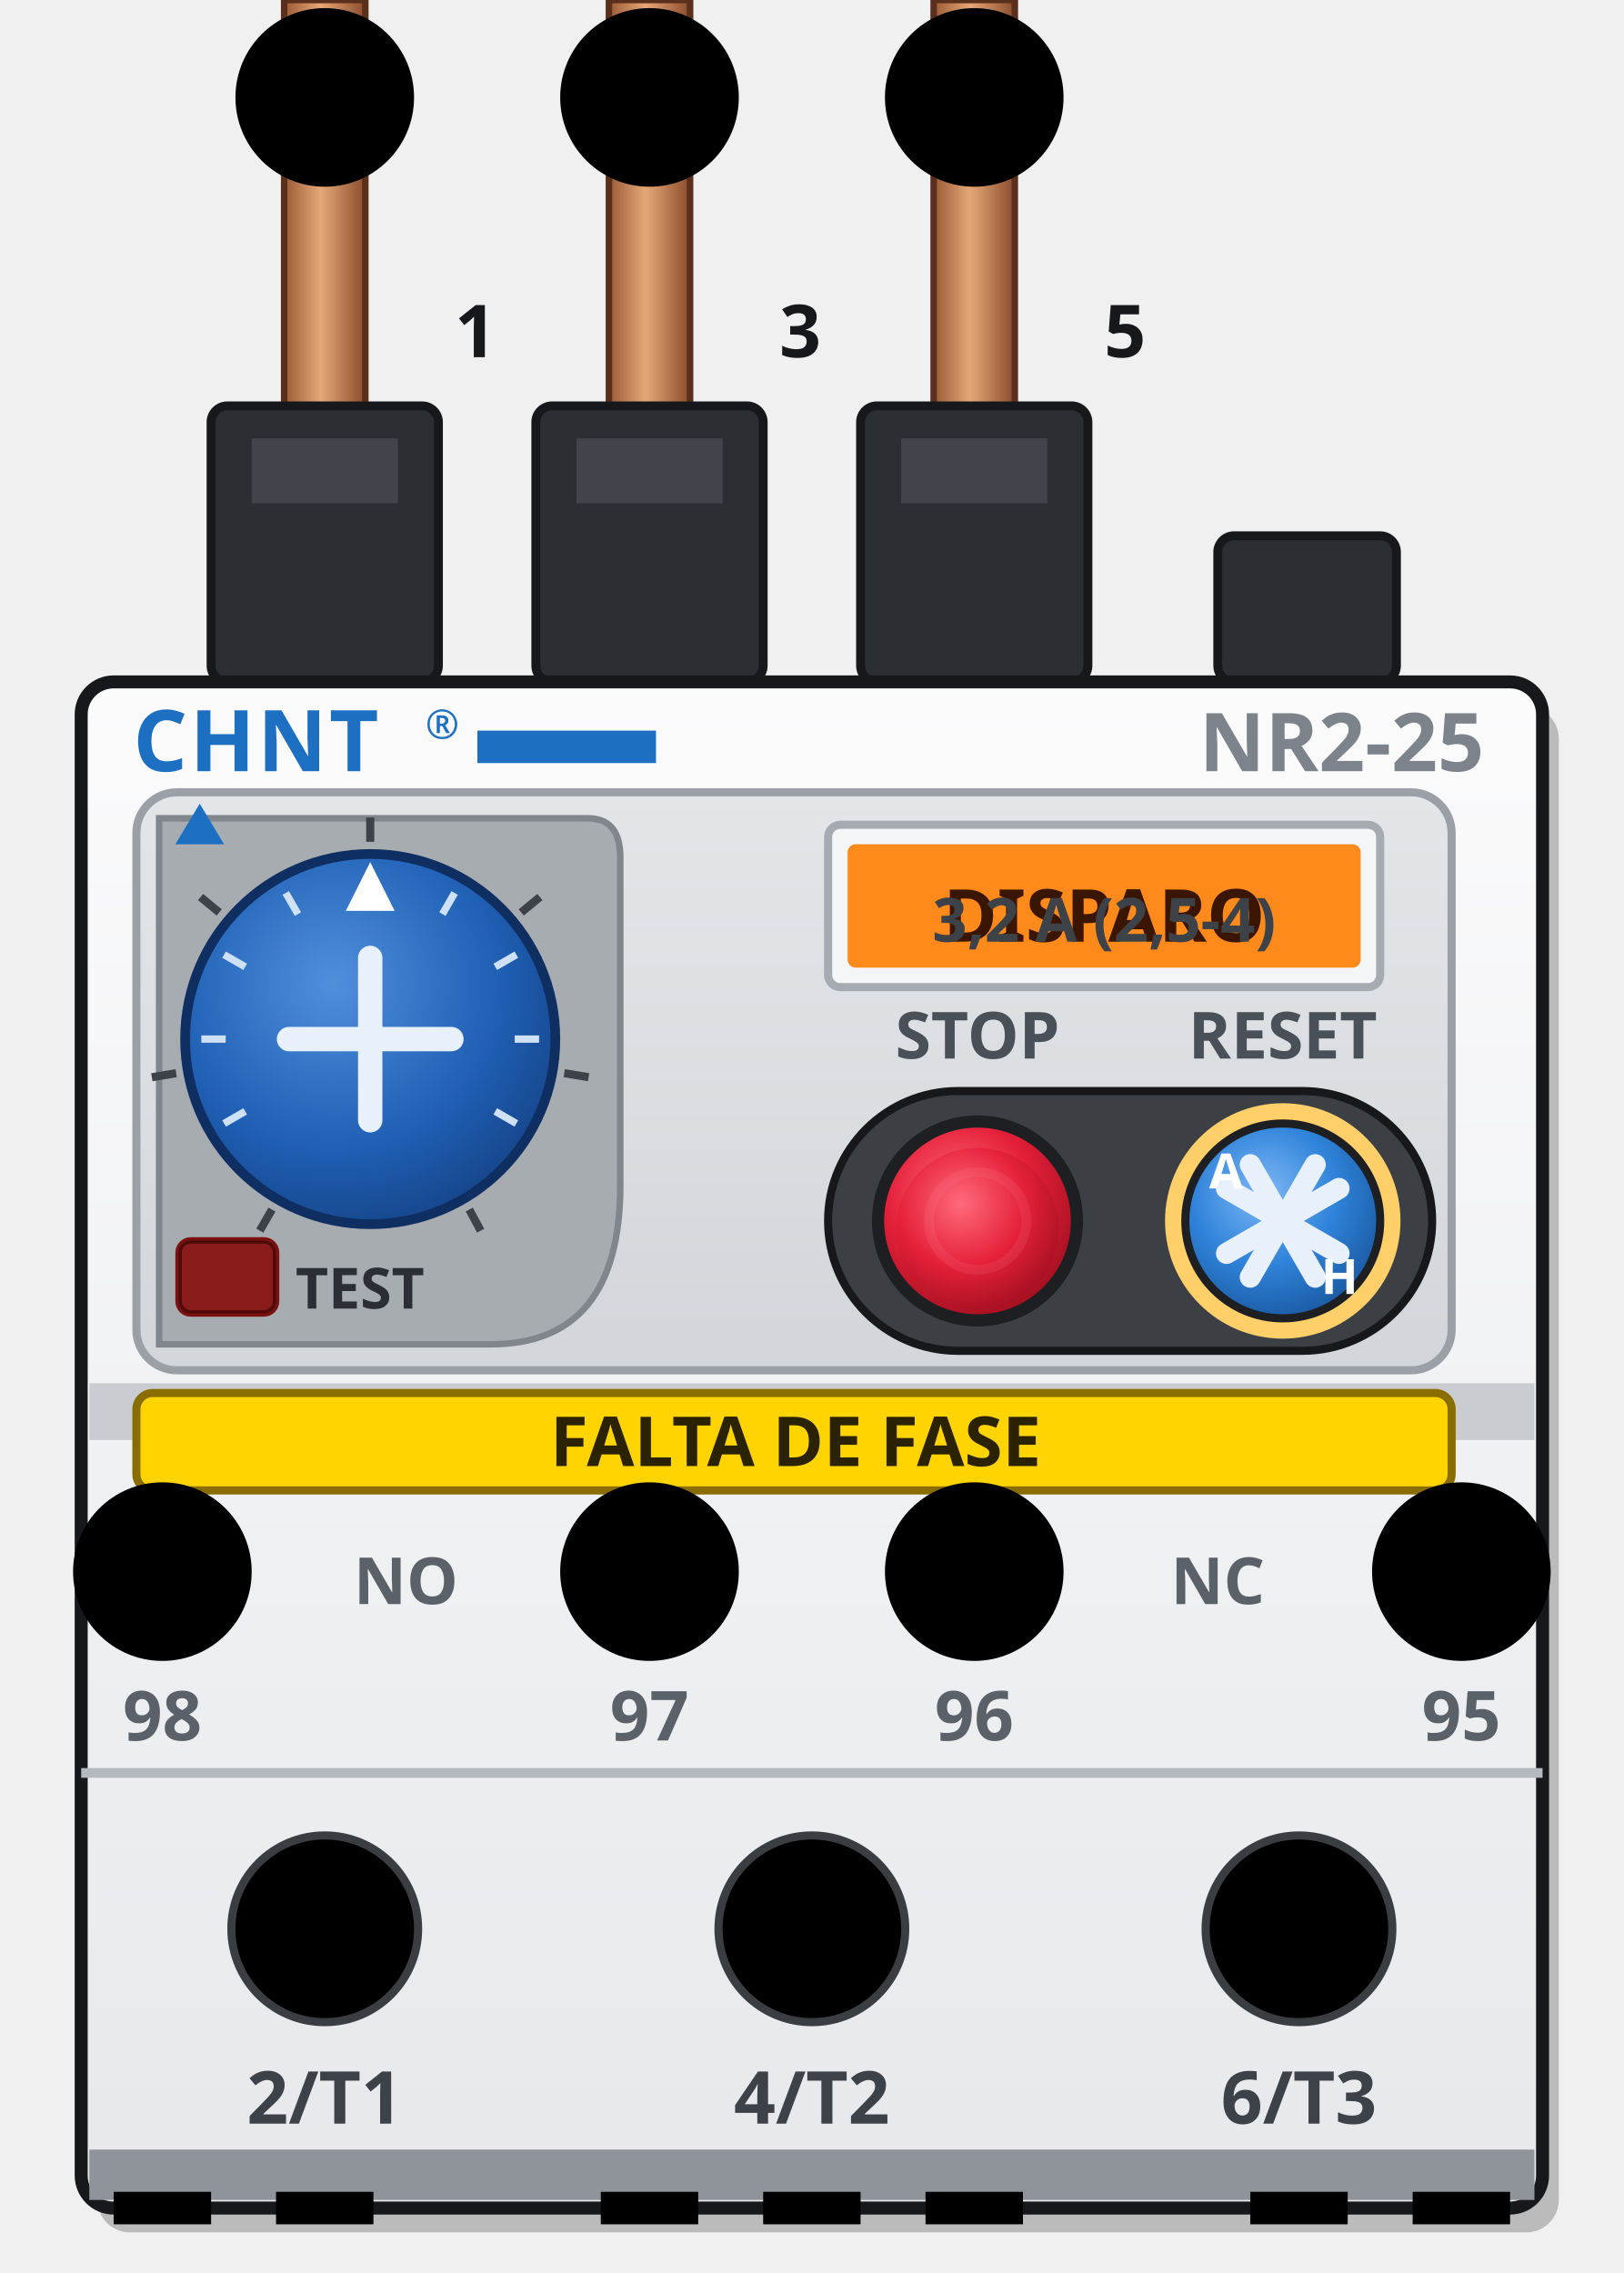
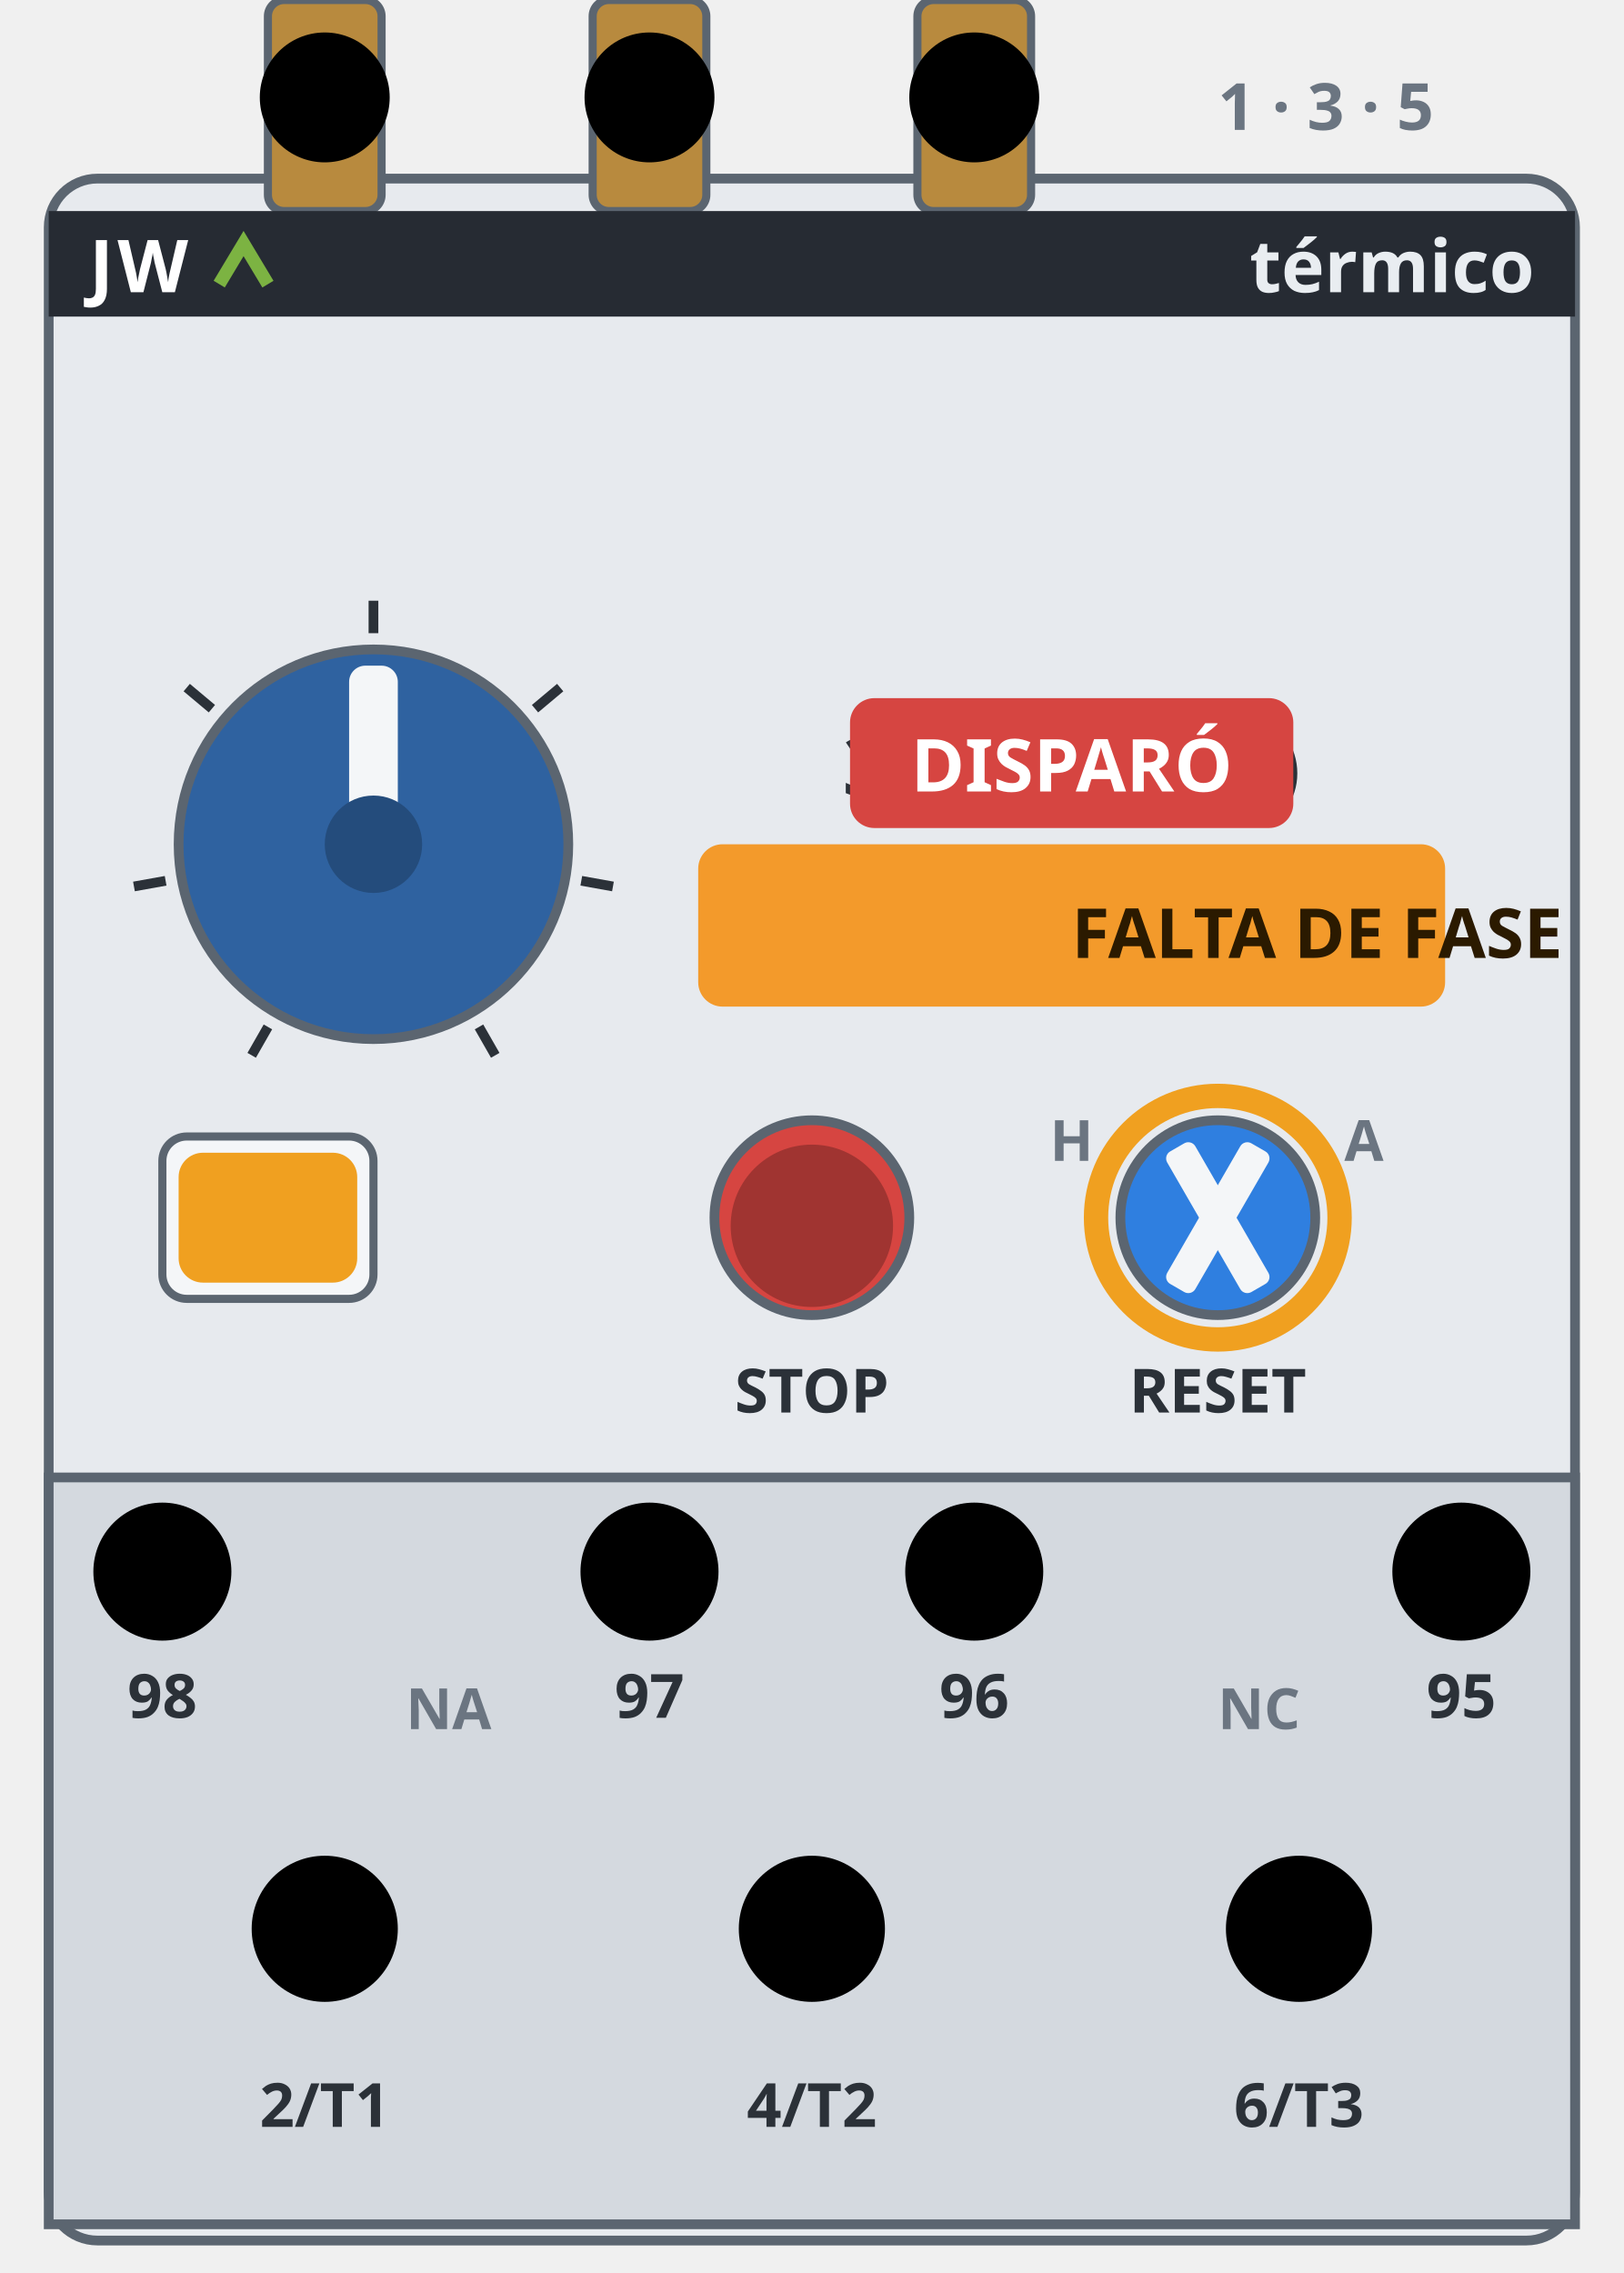
- <svg xmlns="http://www.w3.org/2000/svg" viewBox="0 0 200 280">
+ <svg xmlns="http://www.w3.org/2000/svg" viewBox="0 0 200 280" width="200" height="280" font-family="Segoe UI,Noto Sans,Arial,sans-serif">
  <defs>
-     <linearGradient id="nr2-zmk" x1="0" y1="0" x2="1" y2="1">
-       <stop offset="0" stop-color="#6b6f72" />
-       <stop offset=".5" stop-color="#4a4d50" />
-       <stop offset="1" stop-color="#36383b" />
+     <linearGradient id="jwt-win" x1="0" y1="0" x2="0" y2="1">
+       <stop offset="0" stop-color="#1c2128" />
+       <stop offset="1" stop-color="#2b323b" />
    </linearGradient>
-     <linearGradient id="nr2-chr" x1="0" y1="0" x2="1" y2="1">
-       <stop offset="0" stop-color="#fdfdfd" />
-       <stop offset=".3" stop-color="#c9ced3" />
-       <stop offset=".55" stop-color="#7f8790" />
-       <stop offset=".75" stop-color="#eef0f2" />
-       <stop offset="1" stop-color="#8a9199" />
-     </linearGradient>
-     <linearGradient id="nr2-brs" x1="0" y1="0" x2="1" y2="1">
-       <stop offset="0" stop-color="#e9cf95" />
-       <stop offset="1" stop-color="#9c7a3c" />
-     </linearGradient>
-     <linearGradient id="nr2-scr" x1="0" y1="0" x2="1" y2="1">
-       <stop offset="0" stop-color="#f4f6f8" />
-       <stop offset="1" stop-color="#a5acb4" />
-     </linearGradient>
-     <linearGradient id="nr2-blk" x1="0" y1="0" x2="1" y2="0">
-       <stop offset="0" stop-color="#1c1e21" />
-       <stop offset=".35" stop-color="#3a3e44" />
-       <stop offset="1" stop-color="#202226" />
-     </linearGradient>
-     <radialGradient id="nr2-off" cx=".45" cy=".4" r=".65">
-       <stop offset="0" stop-color="#000" stop-opacity=".35" />
-       <stop offset="1" stop-color="#000" stop-opacity=".62" />
-     </radialGradient>
-     <radialGradient id="nr2-on" cx=".5" cy=".5" r=".5">
-       <stop offset="0" stop-color="#fff" stop-opacity=".95" />
-       <stop offset=".35" stop-color="#fff" stop-opacity=".45" />
-       <stop offset=".8" stop-color="#fff" stop-opacity="0" />
-       <stop offset="1" stop-color="#000" stop-opacity=".15" />
-     </radialGradient>
-     <radialGradient id="nr2-burn" cx=".55" cy=".5" r=".6">
-       <stop offset="0" stop-color="#1a1410" stop-opacity=".9" />
-       <stop offset=".6" stop-color="#2b211a" stop-opacity=".75" />
-       <stop offset="1" stop-color="#000" stop-opacity=".8" />
-     </radialGradient>
-     <radialGradient id="nr2-dome" cx=".4" cy=".35" r=".7">
-       <stop offset="0" stop-color="#fff" stop-opacity=".25" />
-       <stop offset=".6" stop-color="#fff" stop-opacity="0" />
-       <stop offset="1" stop-color="#000" stop-opacity=".35" />
-     </radialGradient>
-     <linearGradient id="nr2-knob" x1="0" y1="0" x2="1" y2="1">
-       <stop offset="0" stop-color="#4a4f56" />
-       <stop offset=".5" stop-color="#25282c" />
-       <stop offset="1" stop-color="#121315" />
-     </linearGradient>
-     <linearGradient id="nr2-body" x1="0" y1="0" x2="0" y2="1">
-       <stop offset="0" stop-color="#fbfbfc" />
-       <stop offset="1" stop-color="#e6e8eb" />
-     </linearGradient>
-     <linearGradient id="nr2-panel" x1="0" y1="0" x2="0" y2="1">
-       <stop offset="0" stop-color="#e3e6e9" />
-       <stop offset="1" stop-color="#d2d6da" />
-     </linearGradient>
-     <radialGradient id="nr2-dial" cx=".4" cy=".35" r=".75">
-       <stop offset="0" stop-color="#4f8fdc" />
-       <stop offset=".6" stop-color="#1f5fb4" />
-       <stop offset="1" stop-color="#143f80" />
-     </radialGradient>
-     <radialGradient id="nr2-stop" cx=".4" cy=".35" r=".7">
-       <stop offset="0" stop-color="#ff6b7a" />
-       <stop offset=".55" stop-color="#e5203a" />
-       <stop offset="1" stop-color="#a3101f" />
-     </radialGradient>
-     <radialGradient id="nr2-rst" cx=".4" cy=".35" r=".7">
-       <stop offset="0" stop-color="#7fb8f5" />
-       <stop offset=".55" stop-color="#2f83da" />
-       <stop offset="1" stop-color="#1b5aa3" />
-     </radialGradient>
-     <linearGradient id="nr2-cu" x1="0" y1="0" x2="1" y2="0">
-       <stop offset="0" stop-color="#9a5a35" />
-       <stop offset=".45" stop-color="#e6a777" />
-       <stop offset="1" stop-color="#8a4c2c" />
-     </linearGradient>
-     <radialGradient id="nr2-cuscr" cx=".4" cy=".35" r=".7">
-       <stop offset="0" stop-color="#d9a27c" />
-       <stop offset=".6" stop-color="#8f5536" />
-       <stop offset="1" stop-color="#5a301c" />
-     </radialGradient>
  </defs>
-   <rect x="35" y="0" width="10" height="64" fill="url(#nr2-cu)" stroke="#5a301c" stroke-width=".8" />
-   <rect x="26" y="50" width="28" height="34" rx="2" fill="#2b2e33" stroke="#16181b" stroke-width="1.1" />
-   <rect x="31" y="54" width="18" height="8" fill="#41454b" />
-   <text x="56" y="44" font-family="sans-serif" font-size="9" font-weight="700" fill="#16181b">1</text>
-   <circle class="jw-term" data-term="1" cx="40" cy="12" r="11" />
-   <rect x="75" y="0" width="10" height="64" fill="url(#nr2-cu)" stroke="#5a301c" stroke-width=".8" />
-   <rect x="66" y="50" width="28" height="34" rx="2" fill="#2b2e33" stroke="#16181b" stroke-width="1.1" />
-   <rect x="71" y="54" width="18" height="8" fill="#41454b" />
-   <text x="96" y="44" font-family="sans-serif" font-size="9" font-weight="700" fill="#16181b">3</text>
-   <circle class="jw-term" data-term="3" cx="80" cy="12" r="11" />
-   <rect x="115" y="0" width="10" height="64" fill="url(#nr2-cu)" stroke="#5a301c" stroke-width=".8" />
-   <rect x="106" y="50" width="28" height="34" rx="2" fill="#2b2e33" stroke="#16181b" stroke-width="1.1" />
-   <rect x="111" y="54" width="18" height="8" fill="#41454b" />
-   <text x="136" y="44" font-family="sans-serif" font-size="9" font-weight="700" fill="#16181b">5</text>
-   <circle class="jw-term" data-term="5" cx="120" cy="12" r="11" />
-   <rect x="150" y="66" width="22" height="18" rx="2" fill="#2b2e33" stroke="#16181b" stroke-width="1.1" />
-   <rect x="12" y="87" width="180" height="188" rx="4" fill="#000" opacity=".22" />
-   <rect x="10" y="84" width="180" height="188" rx="4" fill="url(#nr2-body)" stroke="#16181b" stroke-width="1.6" />
-   <rect x="11" y="264.8" width="178" height="6.2" fill="#8f949a" />
-   <rect x="11" y="170.4" width="178" height="7" fill="#c9cdd2" />
-   <line x1="10" y1="218.4" x2="190" y2="218.4" stroke="#b4b9bf" stroke-width="1.2" />
-   <text x="16.4" y="95" font-family="sans-serif" font-size="10.5" font-weight="900" fill="#1d6fc1" letter-spacing=".3">CHNT</text>
-   <text x="52.4" y="91" font-family="sans-serif" font-size="5" fill="#1d6fc1">®</text>
-   <rect x="58.8" y="90" width="22" height="4" fill="#1d6fc1" />
-   <text x="182.8" y="95" text-anchor="end" font-family="sans-serif" font-size="10" font-weight="700" fill="#7d838a">NR2-25</text>
-   <rect x="16.8" y="97.6" width="162.0" height="71.2" rx="5" fill="url(#nr2-panel)" stroke="#9aa0a6" stroke-width="1" />
-   <path d="M19.6 100.8H72.4Q76.4 100.8 76.4 105.6V146.0Q76.4 165.6 60.4 165.6H19.6Z" fill="#a7acb1" stroke="#80868c" stroke-width=".8" />
-   <line x1="33.5" y1="149.0" x2="32.0" y2="151.6" stroke="#3d4248" stroke-width="1" />
-   <line x1="21.7" y1="132.2" x2="18.7" y2="132.7" stroke="#3d4248" stroke-width="1" />
-   <line x1="27.0" y1="112.4" x2="24.7" y2="110.5" stroke="#3d4248" stroke-width="1" />
-   <line x1="45.6" y1="103.7" x2="45.6" y2="100.7" stroke="#3d4248" stroke-width="1" />
-   <line x1="64.2" y1="112.4" x2="66.5" y2="110.5" stroke="#3d4248" stroke-width="1" />
-   <line x1="69.5" y1="132.2" x2="72.5" y2="132.7" stroke="#3d4248" stroke-width="1" />
-   <line x1="57.8" y1="149.0" x2="59.2" y2="151.6" stroke="#3d4248" stroke-width="1" />
-   <path d="M21.6 104.0l6 0l-3 -5z" fill="#1d6fc1" />
-   <g data-rotate="out.ajusteRel:0:1:-150:150:45.6:128.0">
-     <circle cx="45.6" cy="128.0" r="22.8" fill="url(#nr2-dial)" stroke="#0f2f63" stroke-width="1.2" />
-     <line x1="27.6" y1="138.4" x2="30.2" y2="136.9" stroke="#cfe1f7" stroke-width=".9" />
-     <line x1="24.8" y1="128.0" x2="27.8" y2="128.0" stroke="#cfe1f7" stroke-width=".9" />
-     <line x1="27.6" y1="117.6" x2="30.2" y2="119.1" stroke="#cfe1f7" stroke-width=".9" />
-     <line x1="35.2" y1="110.0" x2="36.7" y2="112.6" stroke="#cfe1f7" stroke-width=".9" />
-     <line x1="45.6" y1="107.2" x2="45.6" y2="110.2" stroke="#cfe1f7" stroke-width=".9" />
-     <line x1="56.0" y1="110.0" x2="54.5" y2="112.6" stroke="#cfe1f7" stroke-width=".9" />
-     <line x1="63.6" y1="117.6" x2="61.0" y2="119.1" stroke="#cfe1f7" stroke-width=".9" />
-     <line x1="66.4" y1="128.0" x2="63.4" y2="128.0" stroke="#cfe1f7" stroke-width=".9" />
-     <line x1="63.6" y1="138.4" x2="61.0" y2="136.9" stroke="#cfe1f7" stroke-width=".9" />
-     <path d="M35.6 128.0H55.6M45.6 118.0V138.0" stroke="#e8f1fb" stroke-width="3" stroke-linecap="round" />
-     <path d="M45.6 106.2l-3 6h6z" fill="#fff" />
+   <rect x="6" y="22" width="188" height="254" rx="6" fill="#e7eaee" stroke="#5b6570" stroke-width="1.2" />
+   <rect x="33" y="0" width="14" height="26" rx="2" fill="#b88a3e" stroke="#5b6570" stroke-width="1" />
+   <circle class="jw-term" data-term="1" cx="40" cy="12" r="8" />
+   <rect x="73" y="0" width="14" height="26" rx="2" fill="#b88a3e" stroke="#5b6570" stroke-width="1" />
+   <circle class="jw-term" data-term="3" cx="80" cy="12" r="8" />
+   <rect x="113" y="0" width="14" height="26" rx="2" fill="#b88a3e" stroke="#5b6570" stroke-width="1" />
+   <circle class="jw-term" data-term="5" cx="120" cy="12" r="8" />
+   <text x="150" y="16" font-size="8" font-weight="700" fill="#6b7581" text-anchor="600">1 · 3 · 5</text>
+   <rect x="6" y="26" width="188" height="13" fill="#262b33" />
+   <text x="11" y="36" font-size="9" font-weight="800" fill="#fff" text-anchor="start" letter-spacing=".5">JW</text>
+   <path d="M27 35 l3 -5 l3 5" fill="none" stroke="#7cb342" stroke-width="1.6" />
+   <text x="189" y="36" font-size="9" font-weight="700" fill="#e9edf1" text-anchor="end">térmico</text>
+   <circle cx="46" cy="104" r="24" fill="#2f62a0" stroke="#5b6570" stroke-width="1.2" />
+   <path d="M33.0 126.5 L31.0 130.0" fill="none" stroke="#2b3138" stroke-width="1.2" />
+   <path d="M20.4 108.5 L16.5 109.2" fill="none" stroke="#2b3138" stroke-width="1.2" />
+   <path d="M26.1 87.3 L23.0 84.7" fill="none" stroke="#2b3138" stroke-width="1.2" />
+   <path d="M46.0 78.0 L46.0 74.0" fill="none" stroke="#2b3138" stroke-width="1.2" />
+   <path d="M65.9 87.3 L69.0 84.7" fill="none" stroke="#2b3138" stroke-width="1.2" />
+   <path d="M71.6 108.5 L75.5 109.2" fill="none" stroke="#2b3138" stroke-width="1.2" />
+   <path d="M59.0 126.5 L61.0 130.0" fill="none" stroke="#2b3138" stroke-width="1.2" />
+   <g data-rotate="out.ajusteRel:0:1:-150:150:46:104">
+     <rect x="43" y="82" width="6" height="24" rx="2" fill="#f4f6f8" stroke="none" stroke-width="0" />
+     <circle cx="46" cy="104" r="6" fill="#244c7c" stroke="none" stroke-width="0" />
  </g>
-   <g data-action="test" data-kind="momentary">
-     <rect x="22.0" y="152.8" width="12" height="9" rx="1.5" fill="#d42a2a" stroke="#7a1010" stroke-width=".8" />
-     <rect data-show="out.test" x="22.0" y="152.8" width="12" height="9" rx="1.5" fill="#000" opacity=".35" />
-   </g>
-   <text x="36.4" y="161.2" font-family="sans-serif" font-size="7" font-weight="700" fill="#2b2f35">TEST</text>
-   <rect x="102" y="101.6" width="68" height="20.0" rx="1.5" fill="#f4f5f6" stroke="#a5abb1" stroke-width="1" />
+   <text x="132" y="98" font-size="10" font-weight="800" fill="#2b3138" text-anchor="middle" data-show="!out.tripped" data-text="out.ajusteTxt">3,2 A (2,5-4)</text>
  <g data-show="out.tripped">
-     <rect x="104.4" y="104.0" width="63.2" height="15.2" rx="1" fill="#ff8a1c" />
-     <text x="136.0" y="116.0" text-anchor="middle" font-family="sans-serif" font-size="9" font-weight="900" fill="#3a1600">DISPARO</text>
-   </g>
-   <text data-show="!out.tripped" x="136.0" y="116.0" text-anchor="middle" font-family="sans-serif" font-size="7.5" font-weight="700" fill="#3d4248" data-text="out.ajusteTxt">3,2 A (2,5-4)</text>
-   <text x="120.4" y="130.4" text-anchor="middle" font-family="sans-serif" font-size="8" font-weight="700" fill="#4a5058">STOP</text>
-   <text x="158.0" y="130.4" text-anchor="middle" font-family="sans-serif" font-size="8" font-weight="700" fill="#4a5058">RESET</text>
-   <rect x="102" y="134.4" width="74.4" height="32.0" rx="16.0" fill="#3c4045" stroke="#16181b" stroke-width="1" />
-   <g data-action="stop" data-kind="momentary">
-     <circle cx="120.4" cy="150.4" r="13" fill="#1d1f22" />
-     <circle data-show="!out.stop" cx="120.4" cy="150.4" r="11.5" fill="url(#nr2-stop)" />
-     <circle data-show="!out.stop" cx="120.4" cy="150.4" r="6" fill="none" stroke="#ff9aa4" stroke-width="1.2" opacity=".8" />
-     <circle data-show="out.stop" cx="120.4" cy="151.4" r="10" fill="url(#nr2-stop)" opacity=".85" />
-   </g>
-   <g data-action="reset" data-kind="momentary">
-     <circle cx="158.0" cy="150.4" r="13" fill="#1d1f22" />
-     <circle cx="158.0" cy="150.4" r="11.5" fill="url(#nr2-rst)" />
-     <g data-show="param.rearme=manual (H)" transform="rotate(-30 158.0 150.4)">
-       <path d="M150.0 150.4H166.0M158.0 142.4V158.4" stroke="#e8f1fb" stroke-width="2.6" stroke-linecap="round" />
-     </g>
-     <g data-show="param.rearme=automático (A)" transform="rotate(30 158.0 150.4)">
-       <path d="M150.0 150.4H166.0M158.0 142.4V158.4" stroke="#e8f1fb" stroke-width="2.6" stroke-linecap="round" />
-     </g>
-     <text x="151.0" y="146.4" text-anchor="middle" font-family="sans-serif" font-size="6" font-weight="800" fill="#fff">A</text>
-     <text x="165.0" y="159.4" text-anchor="middle" font-family="sans-serif" font-size="6" font-weight="800" fill="#fff">H</text>
-     <circle data-show="out.tripped" cx="158.0" cy="150.4" r="13.5" fill="none" stroke="#ffcf6a" stroke-width="2" />
+     <rect x="104.7" y="86" width="54.6" height="16" rx="3" fill="#d64541" stroke="none" stroke-width="0" />
+     <text x="132" y="97.5" font-size="9" font-weight="800" fill="#fff" text-anchor="middle">DISPARÓ</text>
  </g>
  <g data-show="out.faltaFase">
-     <rect x="16.8" y="171.6" width="162.0" height="12" rx="2" fill="#ffd400" stroke="#8a6d00" />
-     <text x="98" y="180.6" text-anchor="middle" font-family="sans-serif" font-size="8.5" font-weight="800" fill="#2b2200">FALTA DE FASE</text>
+     <rect x="86" y="104" width="92" height="20" rx="3" fill="#f39a2b" stroke="none" stroke-width="0" />
+     <text x="132" y="118" font-size="8.5" font-weight="700" fill="#2b1a00" text-anchor="800">FALTA DE FASE</text>
  </g>
-   <circle cx="20" cy="193.6" r="10.0" fill="#3a3d42" />
-   <circle cx="20" cy="193.6" r="7.5" fill="url(#nr2-cuscr)" stroke="#16181b" stroke-width="1.1" />
-   <path d="M15.5 193.6H24.5M20 189.1V198.1" stroke="#2a160c" stroke-width="2.2" stroke-linecap="round" />
-   <text x="20" y="214.4" text-anchor="middle" font-family="sans-serif" font-size="8.5" font-weight="700" fill="#5b6168">98</text>
-   <circle class="jw-term" data-term="98" cx="20" cy="193.6" r="11" />
-   <circle cx="80" cy="193.6" r="10.0" fill="#3a3d42" />
-   <circle cx="80" cy="193.6" r="7.5" fill="url(#nr2-cuscr)" stroke="#16181b" stroke-width="1.1" />
-   <path d="M75.5 193.6H84.5M80 189.1V198.1" stroke="#2a160c" stroke-width="2.2" stroke-linecap="round" />
-   <text x="80" y="214.4" text-anchor="middle" font-family="sans-serif" font-size="8.5" font-weight="700" fill="#5b6168">97</text>
-   <circle class="jw-term" data-term="97" cx="80" cy="193.6" r="11" />
-   <circle cx="120" cy="193.6" r="10.0" fill="#3a3d42" />
-   <circle cx="120" cy="193.6" r="7.5" fill="url(#nr2-cuscr)" stroke="#16181b" stroke-width="1.1" />
-   <path d="M115.5 193.6H124.5M120 189.1V198.1" stroke="#2a160c" stroke-width="2.2" stroke-linecap="round" />
-   <text x="120" y="214.4" text-anchor="middle" font-family="sans-serif" font-size="8.5" font-weight="700" fill="#5b6168">96</text>
-   <circle class="jw-term" data-term="96" cx="120" cy="193.6" r="11" />
-   <circle cx="180" cy="193.6" r="10.0" fill="#3a3d42" />
-   <circle cx="180" cy="193.6" r="7.5" fill="url(#nr2-cuscr)" stroke="#16181b" stroke-width="1.1" />
-   <path d="M175.5 193.6H184.5M180 189.1V198.1" stroke="#2a160c" stroke-width="2.2" stroke-linecap="round" />
-   <text x="180" y="214.4" text-anchor="middle" font-family="sans-serif" font-size="8.5" font-weight="700" fill="#5b6168">95</text>
-   <circle class="jw-term" data-term="95" cx="180" cy="193.6" r="11" />
-   <text x="50" y="197.6" text-anchor="middle" font-family="sans-serif" font-size="8" font-weight="800" fill="#5b6168">NO</text>
-   <text x="150" y="197.6" text-anchor="middle" font-family="sans-serif" font-size="8" font-weight="800" fill="#5b6168">NC</text>
-   <circle cx="40" cy="237.6" r="12.0" fill="#3a3d42" />
-   <circle cx="40" cy="237.6" r="9.5" fill="url(#nr2-cuscr)" stroke="#16181b" stroke-width="1.1" />
-   <path d="M34.3 237.6H45.7M40 231.9V243.3" stroke="#2a160c" stroke-width="2.2" stroke-linecap="round" />
-   <text x="40" y="261.6" text-anchor="middle" font-family="sans-serif" font-size="9" font-weight="700" fill="#3d4248">2/T1</text>
-   <circle class="jw-term" data-term="2" cx="40" cy="237.6" r="11" />
-   <circle cx="100" cy="237.6" r="12.0" fill="#3a3d42" />
-   <circle cx="100" cy="237.6" r="9.5" fill="url(#nr2-cuscr)" stroke="#16181b" stroke-width="1.1" />
-   <path d="M94.3 237.6H105.7M100 231.9V243.3" stroke="#2a160c" stroke-width="2.2" stroke-linecap="round" />
-   <text x="100" y="261.6" text-anchor="middle" font-family="sans-serif" font-size="9" font-weight="700" fill="#3d4248">4/T2</text>
-   <circle class="jw-term" data-term="4" cx="100" cy="237.6" r="11" />
-   <circle cx="160" cy="237.6" r="12.0" fill="#3a3d42" />
-   <circle cx="160" cy="237.6" r="9.5" fill="url(#nr2-cuscr)" stroke="#16181b" stroke-width="1.1" />
-   <path d="M154.3 237.6H165.7M160 231.9V243.3" stroke="#2a160c" stroke-width="2.2" stroke-linecap="round" />
-   <text x="160" y="261.6" text-anchor="middle" font-family="sans-serif" font-size="9" font-weight="700" fill="#3d4248">6/T3</text>
-   <circle class="jw-term" data-term="6" cx="160" cy="237.6" r="11" />
-   <rect x="14" y="270" width="12" height="4" fill="#000" />
-   <rect x="34" y="270" width="12" height="4" fill="#000" />
-   <rect x="74" y="270" width="12" height="4" fill="#000" />
-   <rect x="94" y="270" width="12" height="4" fill="#000" />
-   <rect x="114" y="270" width="12" height="4" fill="#000" />
-   <rect x="154" y="270" width="12" height="4" fill="#000" />
-   <rect x="174" y="270" width="12" height="4" fill="#000" />
+   <g data-action="test" data-kind="momentary" style="cursor:pointer">
+     <rect x="20" y="140" width="26" height="20" rx="3" fill="#f4f6f8" stroke="#5b6570" stroke-width="1" />
+     <text x="33" y="154" font-size="7.5" font-weight="700" fill="#2b3138" text-anchor="middle">TEST</text>
+     <rect x="22" y="142" width="22" height="16" rx="3" fill="#f0a020" stroke="none" stroke-width="0" data-show="out.test" />
+   </g>
+   <g data-action="stop" data-kind="momentary" style="cursor:pointer">
+     <circle cx="100" cy="150" r="12" fill="#d64541" stroke="#5b6570" stroke-width="1.2" />
+     <circle cx="100" cy="151" r="10" fill="#000" stroke="none" stroke-width="0" opacity=".25" data-show="out.stop" />
+     <text x="100" y="174" font-size="7.5" font-weight="700" fill="#2b3138" text-anchor="middle">STOP</text>
+   </g>
+   <g data-action="reset" data-kind="momentary" style="cursor:pointer">
+     <circle cx="150" cy="150" r="12" fill="#2f7fe0" stroke="#5b6570" stroke-width="1.2" />
+     <g data-show="param.rearme=manual (H)" transform="rotate(-30 150 150)">
+       <rect x="148" y="140" width="4" height="20" rx="1" fill="#f4f6f8" stroke="none" stroke-width="0" />
+     </g>
+     <g data-show="param.rearme=automático (A)" transform="rotate(30 150 150)">
+       <rect x="148" y="140" width="4" height="20" rx="1" fill="#f4f6f8" stroke="none" stroke-width="0" />
+     </g>
+     <circle cx="150" cy="150" r="15" fill="none" stroke="#f0a020" stroke-width="3" data-show="out.tripped" />
+     <text x="150" y="174" font-size="7.5" font-weight="700" fill="#2b3138" text-anchor="middle">RESET</text>
+     <text x="132" y="143" font-size="7" font-weight="700" fill="#6b7581" text-anchor="middle">H</text>
+     <text x="168" y="143" font-size="7" font-weight="700" fill="#6b7581" text-anchor="middle">A</text>
+   </g>
+   <rect x="6" y="182" width="188" height="92" fill="#d4d9df" stroke="#5b6570" stroke-width="1.2" />
+   <circle cx="20" cy="193.6" r="7.5" fill="#f4f6f8" stroke="#5b6570" stroke-width="1.2" />
+   <circle cx="20" cy="193.6" r="5.3" fill="none" stroke="#c9cfd6" stroke-width="1" />
+   <path d="M16.25 193.6h7.5 M20 189.85v7.5" fill="none" stroke="#39414b" stroke-width="1.8" stroke-linecap="round" />
+   <circle class="jw-term" data-term="98" cx="20" cy="193.6" r="8.5" />
+   <text x="20" y="211.6" font-size="7.5" font-weight="700" fill="#2b3138" text-anchor="middle">98</text>
+   <circle cx="80" cy="193.6" r="7.5" fill="#f4f6f8" stroke="#5b6570" stroke-width="1.2" />
+   <circle cx="80" cy="193.6" r="5.3" fill="none" stroke="#c9cfd6" stroke-width="1" />
+   <path d="M76.25 193.6h7.5 M80 189.85v7.5" fill="none" stroke="#39414b" stroke-width="1.8" stroke-linecap="round" />
+   <circle class="jw-term" data-term="97" cx="80" cy="193.6" r="8.5" />
+   <text x="80" y="211.6" font-size="7.5" font-weight="700" fill="#2b3138" text-anchor="middle">97</text>
+   <circle cx="120" cy="193.6" r="7.5" fill="#f4f6f8" stroke="#5b6570" stroke-width="1.2" />
+   <circle cx="120" cy="193.6" r="5.3" fill="none" stroke="#c9cfd6" stroke-width="1" />
+   <path d="M116.25 193.6h7.5 M120 189.85v7.5" fill="none" stroke="#39414b" stroke-width="1.8" stroke-linecap="round" />
+   <circle class="jw-term" data-term="96" cx="120" cy="193.6" r="8.5" />
+   <text x="120" y="211.6" font-size="7.5" font-weight="700" fill="#2b3138" text-anchor="middle">96</text>
+   <circle cx="180" cy="193.6" r="7.5" fill="#f4f6f8" stroke="#5b6570" stroke-width="1.2" />
+   <circle cx="180" cy="193.6" r="5.3" fill="none" stroke="#c9cfd6" stroke-width="1" />
+   <path d="M176.25 193.6h7.5 M180 189.85v7.5" fill="none" stroke="#39414b" stroke-width="1.8" stroke-linecap="round" />
+   <circle class="jw-term" data-term="95" cx="180" cy="193.6" r="8.5" />
+   <text x="180" y="211.6" font-size="7.5" font-weight="700" fill="#2b3138" text-anchor="middle">95</text>
+   <text x="50" y="213" font-size="7" font-weight="700" fill="#6b7581" text-anchor="600">NA</text>
+   <text x="150" y="213" font-size="7" font-weight="700" fill="#6b7581" text-anchor="600">NC</text>
+   <circle cx="40" cy="237.6" r="8" fill="#f4f6f8" stroke="#5b6570" stroke-width="1.2" />
+   <circle cx="40" cy="237.6" r="5.8" fill="none" stroke="#c9cfd6" stroke-width="1" />
+   <path d="M36.0 237.6h8 M40 233.6v8" fill="none" stroke="#39414b" stroke-width="1.8" stroke-linecap="round" />
+   <circle class="jw-term" data-term="2" cx="40" cy="237.6" r="9" />
+   <text x="40" y="262" font-size="7.5" font-weight="700" fill="#2b3138" text-anchor="middle">2/T1</text>
+   <circle cx="100" cy="237.6" r="8" fill="#f4f6f8" stroke="#5b6570" stroke-width="1.2" />
+   <circle cx="100" cy="237.6" r="5.8" fill="none" stroke="#c9cfd6" stroke-width="1" />
+   <path d="M96.0 237.6h8 M100 233.6v8" fill="none" stroke="#39414b" stroke-width="1.8" stroke-linecap="round" />
+   <circle class="jw-term" data-term="4" cx="100" cy="237.6" r="9" />
+   <text x="100" y="262" font-size="7.5" font-weight="700" fill="#2b3138" text-anchor="middle">4/T2</text>
+   <circle cx="160" cy="237.6" r="8" fill="#f4f6f8" stroke="#5b6570" stroke-width="1.2" />
+   <circle cx="160" cy="237.6" r="5.8" fill="none" stroke="#c9cfd6" stroke-width="1" />
+   <path d="M156.0 237.6h8 M160 233.6v8" fill="none" stroke="#39414b" stroke-width="1.8" stroke-linecap="round" />
+   <circle class="jw-term" data-term="6" cx="160" cy="237.6" r="9" />
+   <text x="160" y="262" font-size="7.5" font-weight="700" fill="#2b3138" text-anchor="middle">6/T3</text>
</svg>
